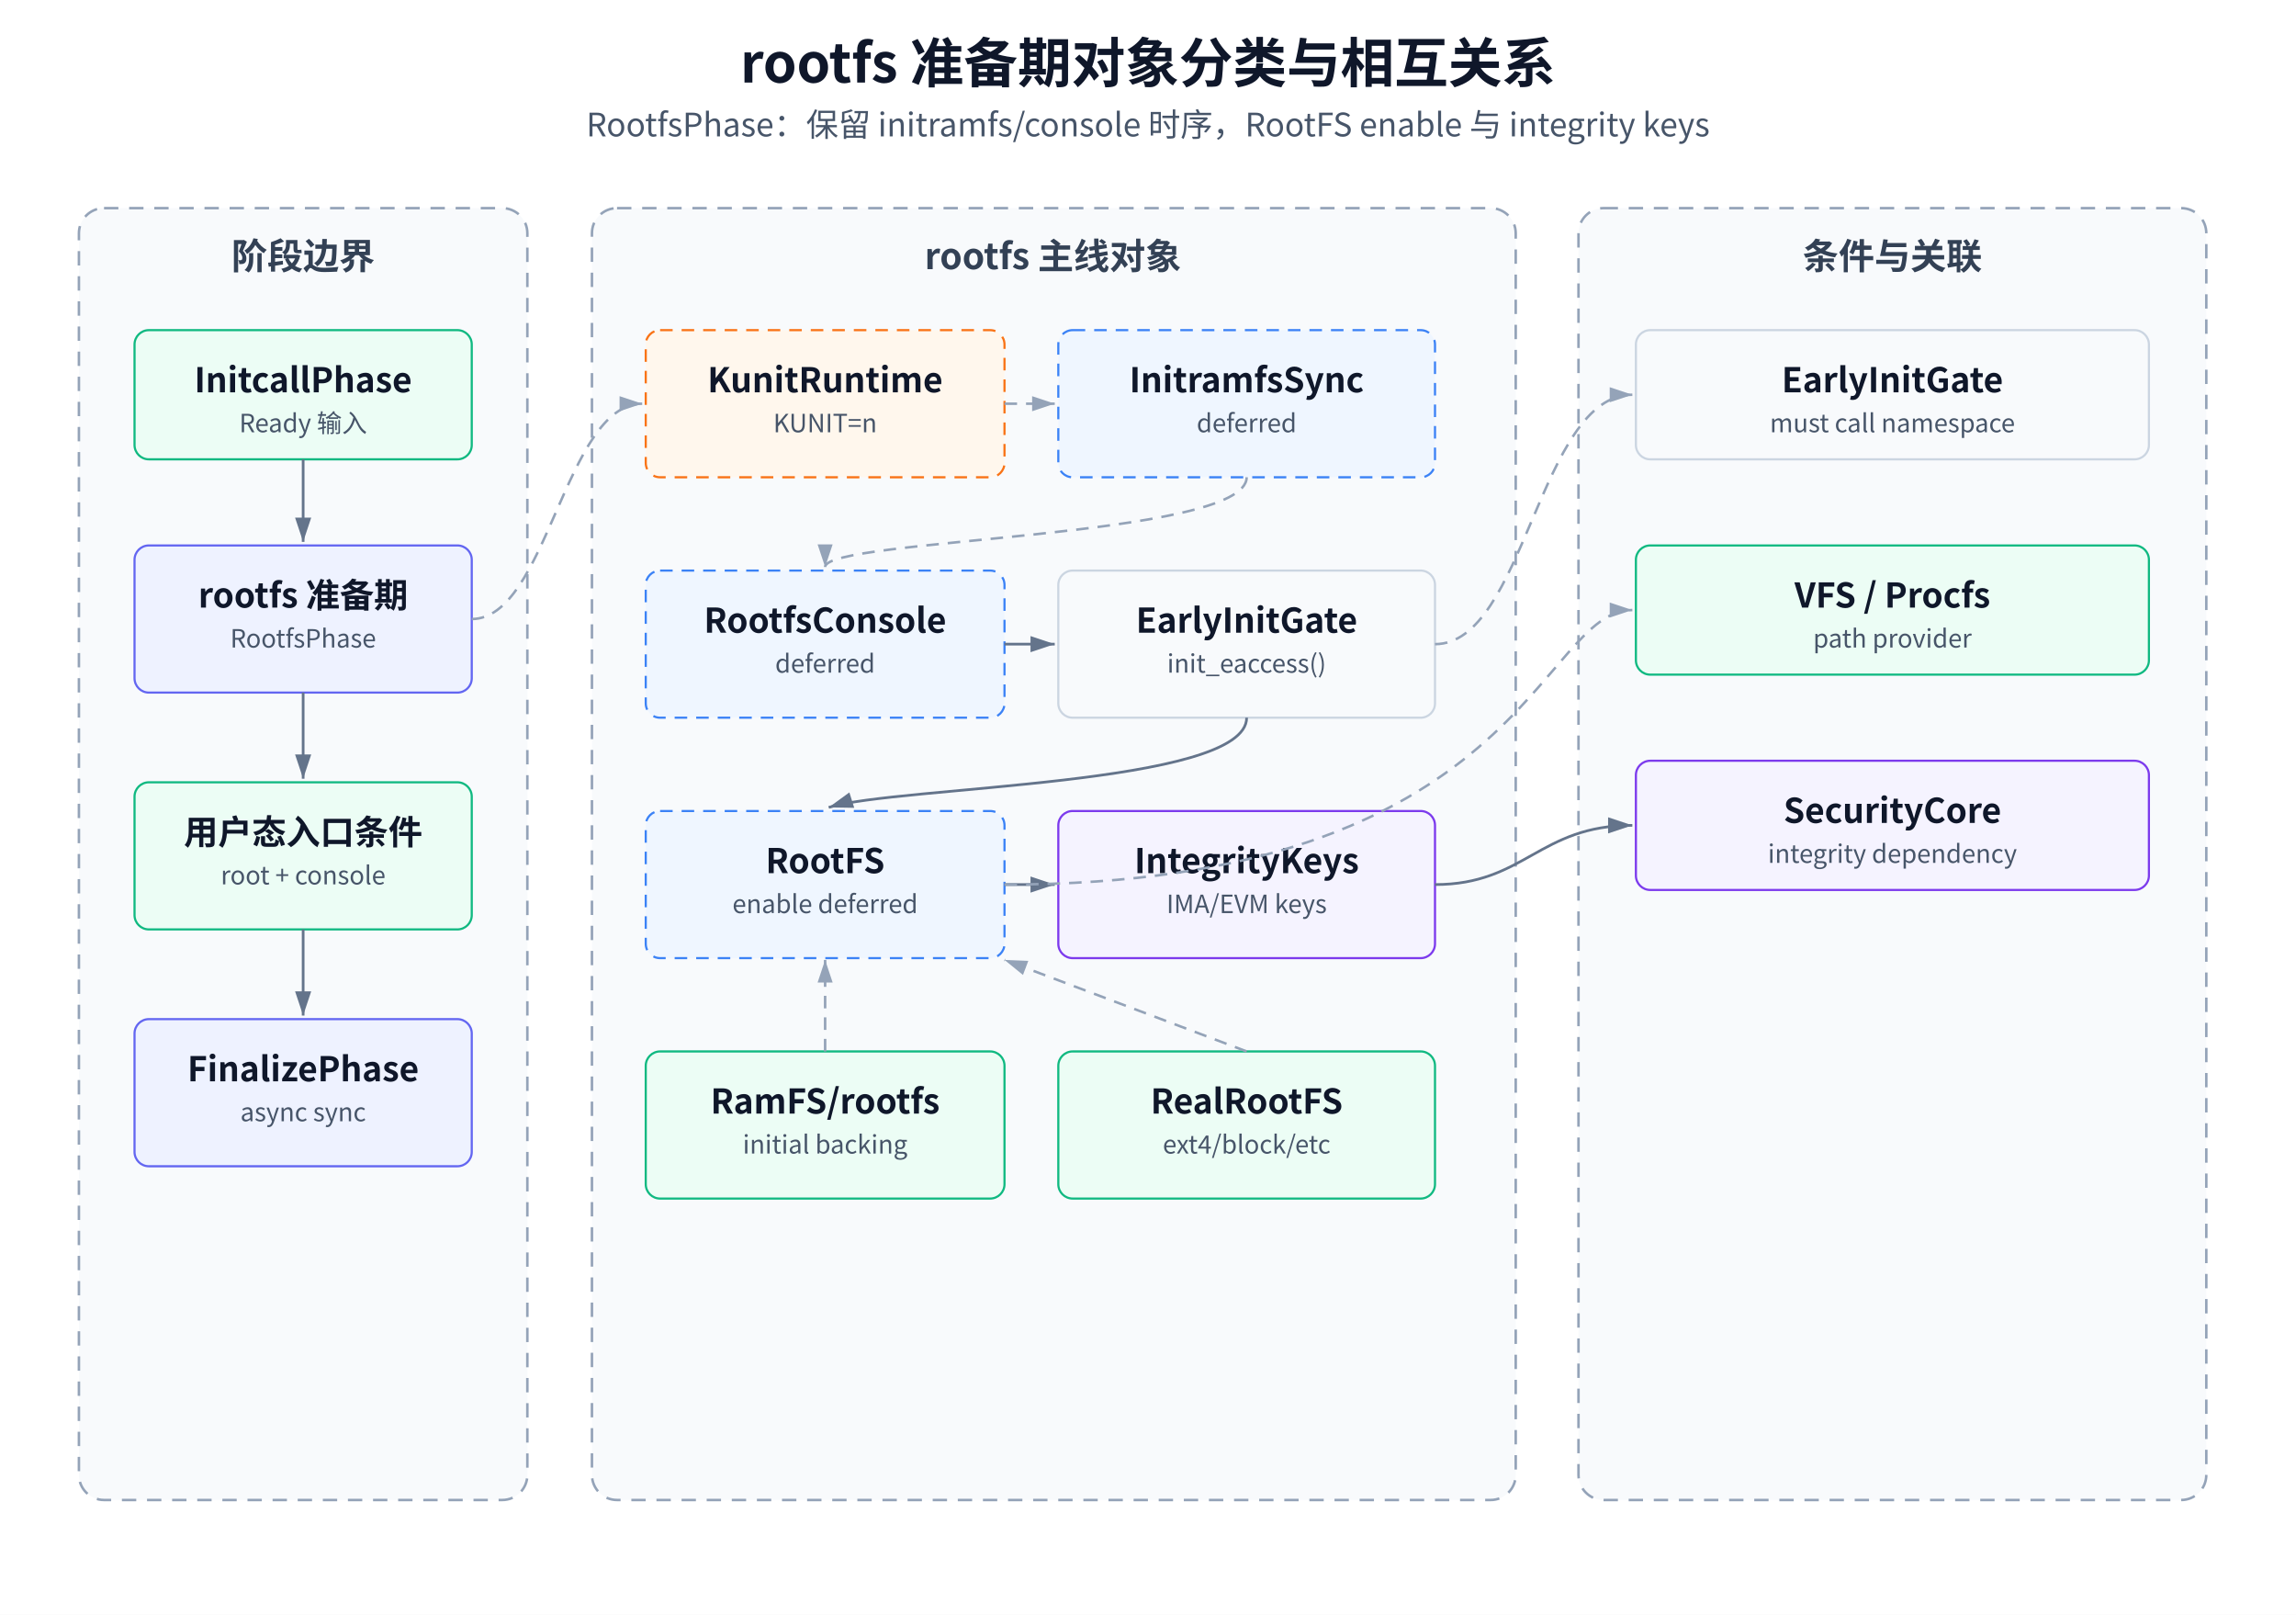
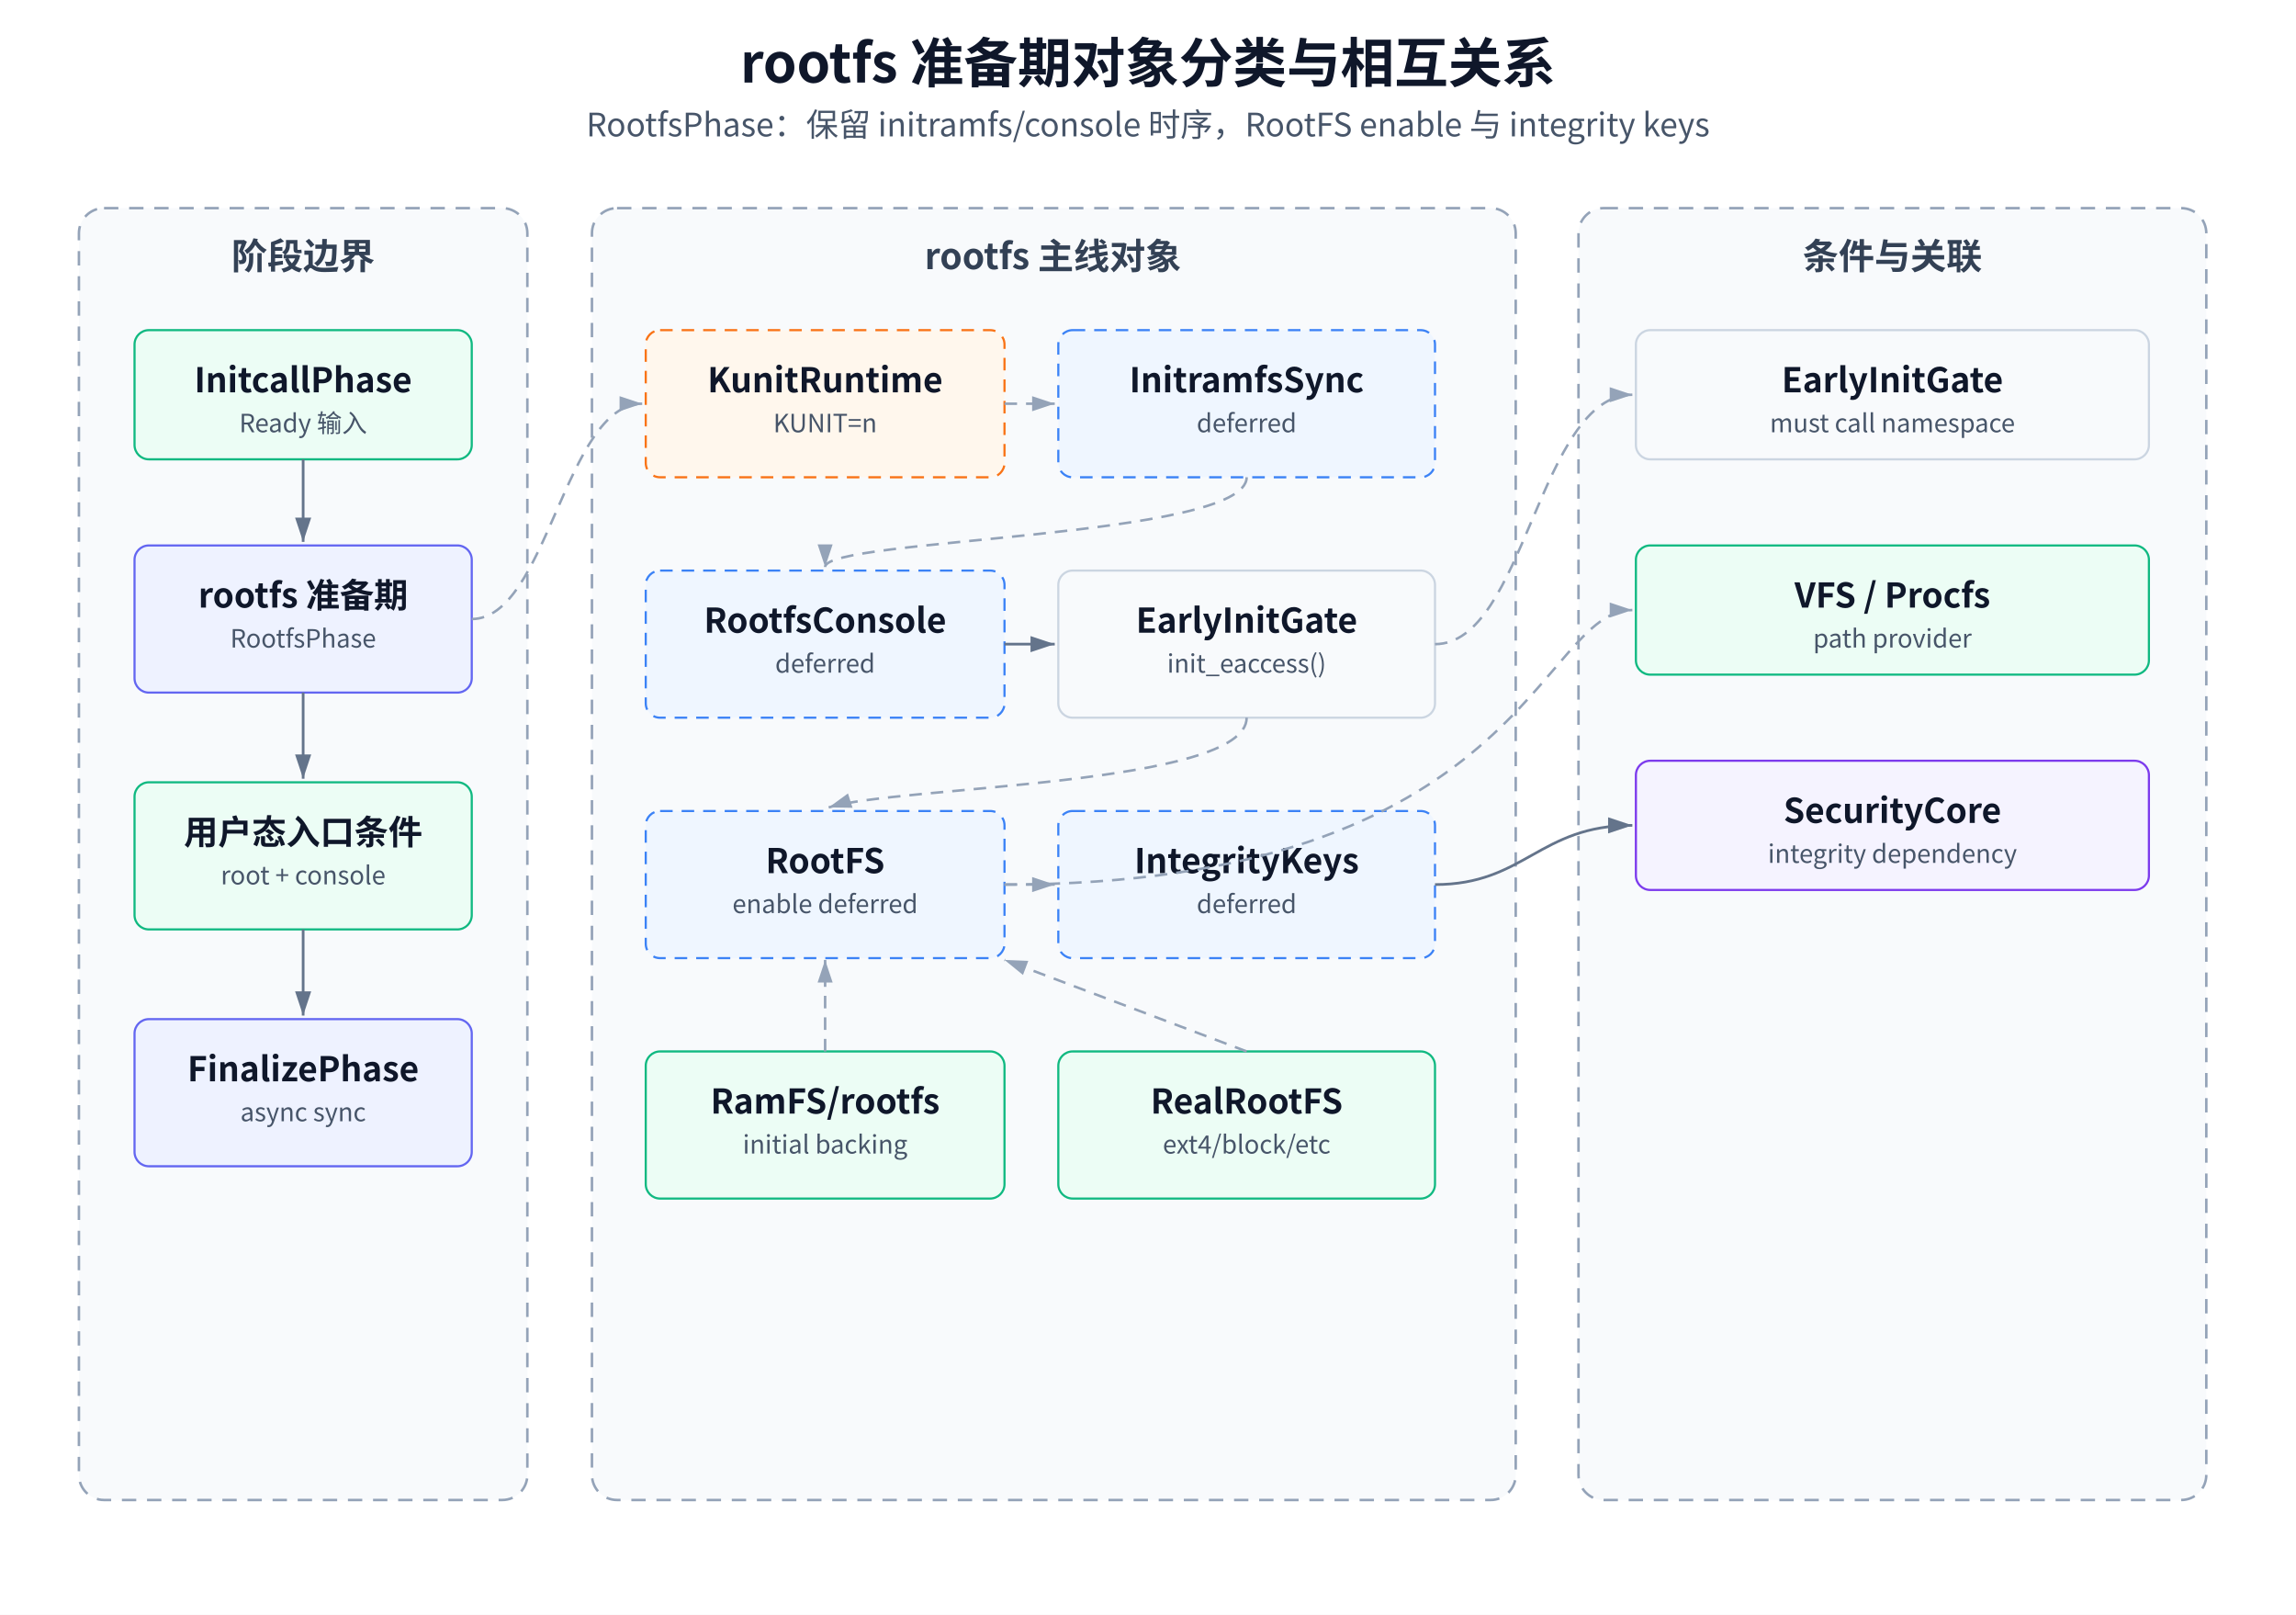
<svg xmlns="http://www.w3.org/2000/svg" width="1280" height="900" viewBox="0 0 1280 900" role="img" aria-labelledby="title desc">
  <defs>
    <style>text{font-family:"Microsoft YaHei","Noto Sans CJK SC","Source Han Sans SC",Arial,sans-serif;fill:#0f172a}.title{font-size:30px;font-weight:600}.subtitle{font-size:18px;fill:#475569}.group{fill:#f8fafc;stroke:#94a3b8;stroke-width:1.4;stroke-dasharray:8 6}.box{fill:#fff;stroke:#334155;stroke-width:1.2}.phase{fill:#eef2ff;stroke:#6366f1}.ready,.fs{fill:#ecfdf5;stroke:#10b981}.console{fill:#eff6ff;stroke:#3b82f6}.sec{fill:#f5f3ff;stroke:#7c3aed}.trimmed{fill:#fff7ed;stroke:#f97316;stroke-dasharray:7 5}.deferred{fill:#eff6ff;stroke:#3b82f6;stroke-dasharray:7 5}.checkpoint{fill:#f8fafc;stroke:#cbd5e1}.label{font-size:19px;font-weight:600;dominant-baseline:middle}.small{font-size:14px;fill:#475569;dominant-baseline:middle}.group-title{font-size:20px;font-weight:600;fill:#334155}.edge{stroke:#64748b;stroke-width:1.5;fill:none;marker-end:url(#arrow)}.edge-dash{stroke:#94a3b8;stroke-width:1.4;fill:none;stroke-dasharray:7 5;marker-end:url(#arrow2)}</style>
    <marker id="arrow" markerWidth="10" markerHeight="10" refX="9" refY="3" orient="auto" markerUnits="strokeWidth">
      <path d="M0,0 L0,6 L9,3 z" fill="#64748b" />
    </marker>
    <marker id="arrow2" markerWidth="10" markerHeight="10" refX="9" refY="3" orient="auto" markerUnits="strokeWidth">
      <path d="M0,0 L0,6 L9,3 z" fill="#94a3b8" />
    </marker>
  </defs>
  <rect width="1280" height="900" fill="#fff" />
  <text x="640" y="46" text-anchor="middle" class="title">rootfs 准备期对象分类与相互关系</text>
  <text x="640" y="76" text-anchor="middle" class="subtitle">RootfsPhase：保留 initramfs/console 时序，RootFS enable 与 integrity keys</text>
  <rect x="44" y="116" width="250" height="720" rx="14" class="group" />
  <text x="169" y="150" text-anchor="middle" class="group-title">阶段边界</text>
  <rect x="75" y="184" width="188" height="72" rx="8" class="box ready" />
  <text x="169" y="212" text-anchor="middle" class="label">InitcallPhase</text>
  <text x="169" y="236" text-anchor="middle" class="small">Ready 输入</text>
  <rect x="75" y="304" width="188" height="82" rx="8" class="box phase" />
  <text x="169" y="332" text-anchor="middle" class="label">rootfs 准备期</text>
  <text x="169" y="356" text-anchor="middle" class="small">RootfsPhase</text>
  <rect x="75" y="436" width="188" height="82" rx="8" class="box fs" />
  <text x="169" y="464" text-anchor="middle" class="label">用户态入口条件</text>
  <text x="169" y="488" text-anchor="middle" class="small">root + console</text>
  <rect x="75" y="568" width="188" height="82" rx="8" class="box phase" />
  <text x="169" y="596" text-anchor="middle" class="label">FinalizePhase</text>
  <text x="169" y="620" text-anchor="middle" class="small">async sync</text>
  <path d="M169 256 L169 302" class="edge" />
  <path d="M169 386 L169 434" class="edge" />
  <path d="M169 518 L169 566" class="edge" />
  <rect x="330" y="116" width="515" height="720" rx="14" class="group" />
  <text x="587" y="150" text-anchor="middle" class="group-title">rootfs 主线对象</text>
  <rect x="360" y="184" width="200" height="82" rx="8" class="box trimmed" />
  <text x="460" y="212" text-anchor="middle" class="label">KunitRuntime</text>
  <text x="460" y="236" text-anchor="middle" class="small">KUNIT=n</text>
  <rect x="590" y="184" width="210" height="82" rx="8" class="box deferred" />
  <text x="695" y="212" text-anchor="middle" class="label">InitramfsSync</text>
  <text x="695" y="236" text-anchor="middle" class="small">deferred</text>
  <rect x="360" y="318" width="200" height="82" rx="8" class="box deferred" />
  <text x="460" y="346" text-anchor="middle" class="label">RootfsConsole</text>
  <text x="460" y="370" text-anchor="middle" class="small">deferred</text>
  <rect x="590" y="318" width="210" height="82" rx="8" class="box checkpoint" />
  <text x="695" y="346" text-anchor="middle" class="label">EarlyInitGate</text>
  <text x="695" y="370" text-anchor="middle" class="small">init_eaccess()</text>
  <rect x="360" y="452" width="200" height="82" rx="8" class="box deferred" />
  <text x="460" y="480" text-anchor="middle" class="label">RootFS</text>
  <text x="460" y="504" text-anchor="middle" class="small">enable deferred</text>
-   <rect x="590" y="452" width="210" height="82" rx="8" class="box sec" />
+   <rect x="590" y="452" width="210" height="82" rx="8" class="box deferred" />
  <text x="695" y="480" text-anchor="middle" class="label">IntegrityKeys</text>
-   <text x="695" y="504" text-anchor="middle" class="small">IMA/EVM keys</text>
+   <text x="695" y="504" text-anchor="middle" class="small">deferred</text>
  <rect x="360" y="586" width="200" height="82" rx="8" class="box fs" />
  <text x="460" y="614" text-anchor="middle" class="label">RamFS/rootfs</text>
  <text x="460" y="638" text-anchor="middle" class="small">initial backing</text>
  <rect x="590" y="586" width="210" height="82" rx="8" class="box fs" />
  <text x="695" y="614" text-anchor="middle" class="label">RealRootFS</text>
  <text x="695" y="638" text-anchor="middle" class="small">ext4/block/etc</text>
  <path d="M263 345 C305 345,315 225,358 225" class="edge-dash" />
  <path d="M560 225 L588 225" class="edge-dash" />
  <path d="M695 266 C695 300,460 300,460 316" class="edge-dash" />
  <path d="M560 359 L588 359" class="edge" />
-   <path d="M695 400 C695 438,500 438,462 450" class="edge" />
-   <path d="M560 493 L588 493" class="edge" />
+   <path d="M695 400 C695 438,500 438,462 450" class="edge-dash" />
+   <path d="M560 493 L588 493" class="edge-dash" />
  <path d="M460 586 L460 535" class="edge-dash" />
  <path d="M695 586 L560 535" class="edge-dash" />
  <rect x="880" y="116" width="350" height="720" rx="14" class="group" />
  <text x="1055" y="150" text-anchor="middle" class="group-title">条件与关联</text>
  <rect x="912" y="184" width="286" height="72" rx="8" class="box checkpoint" />
  <text x="1055" y="212" text-anchor="middle" class="label">EarlyInitGate</text>
  <text x="1055" y="236" text-anchor="middle" class="small">must call namespace</text>
  <rect x="912" y="304" width="286" height="72" rx="8" class="box fs" />
  <text x="1055" y="332" text-anchor="middle" class="label">VFS / Procfs</text>
  <text x="1055" y="356" text-anchor="middle" class="small">path provider</text>
  <rect x="912" y="424" width="286" height="72" rx="8" class="box sec" />
  <text x="1055" y="452" text-anchor="middle" class="label">SecurityCore</text>
  <text x="1055" y="476" text-anchor="middle" class="small">integrity dependency</text>
  <path d="M800 359 C850 359,858 220,910 220" class="edge-dash" />
  <path d="M560 493 C850 493,858 340,910 340" class="edge-dash" />
  <path d="M800 493 C850 493,858 460,910 460" class="edge" />
</svg>
